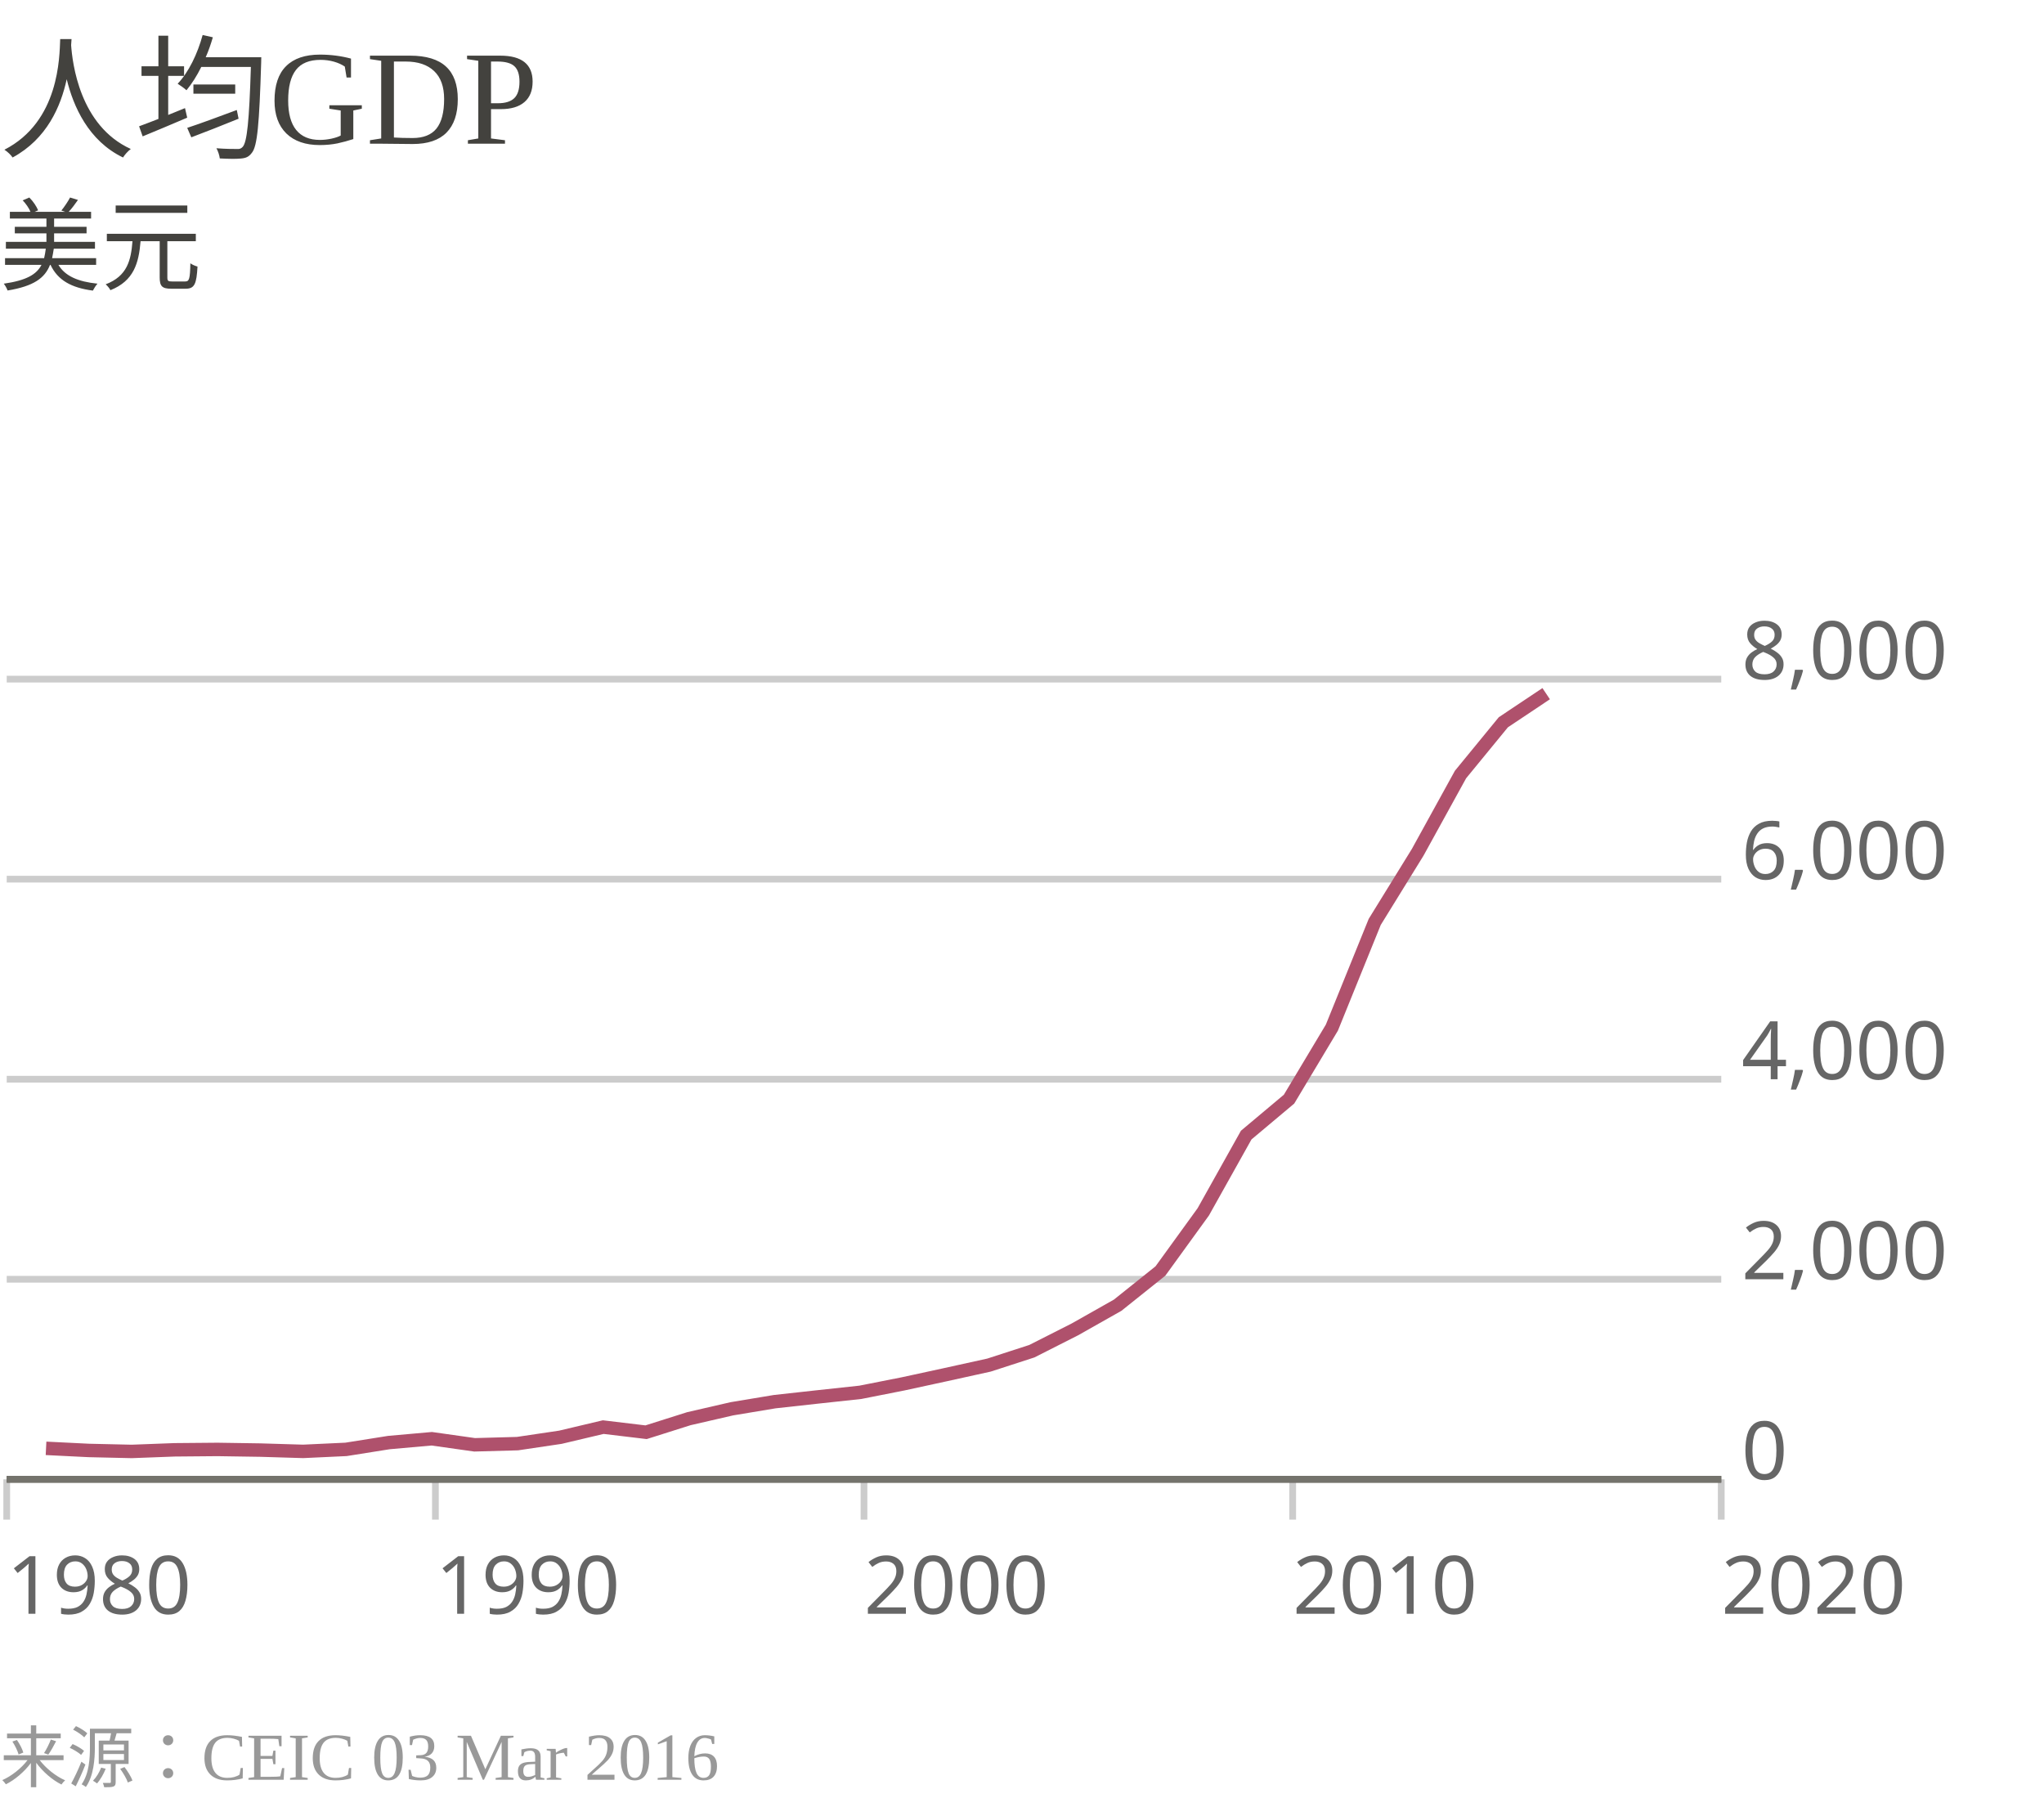
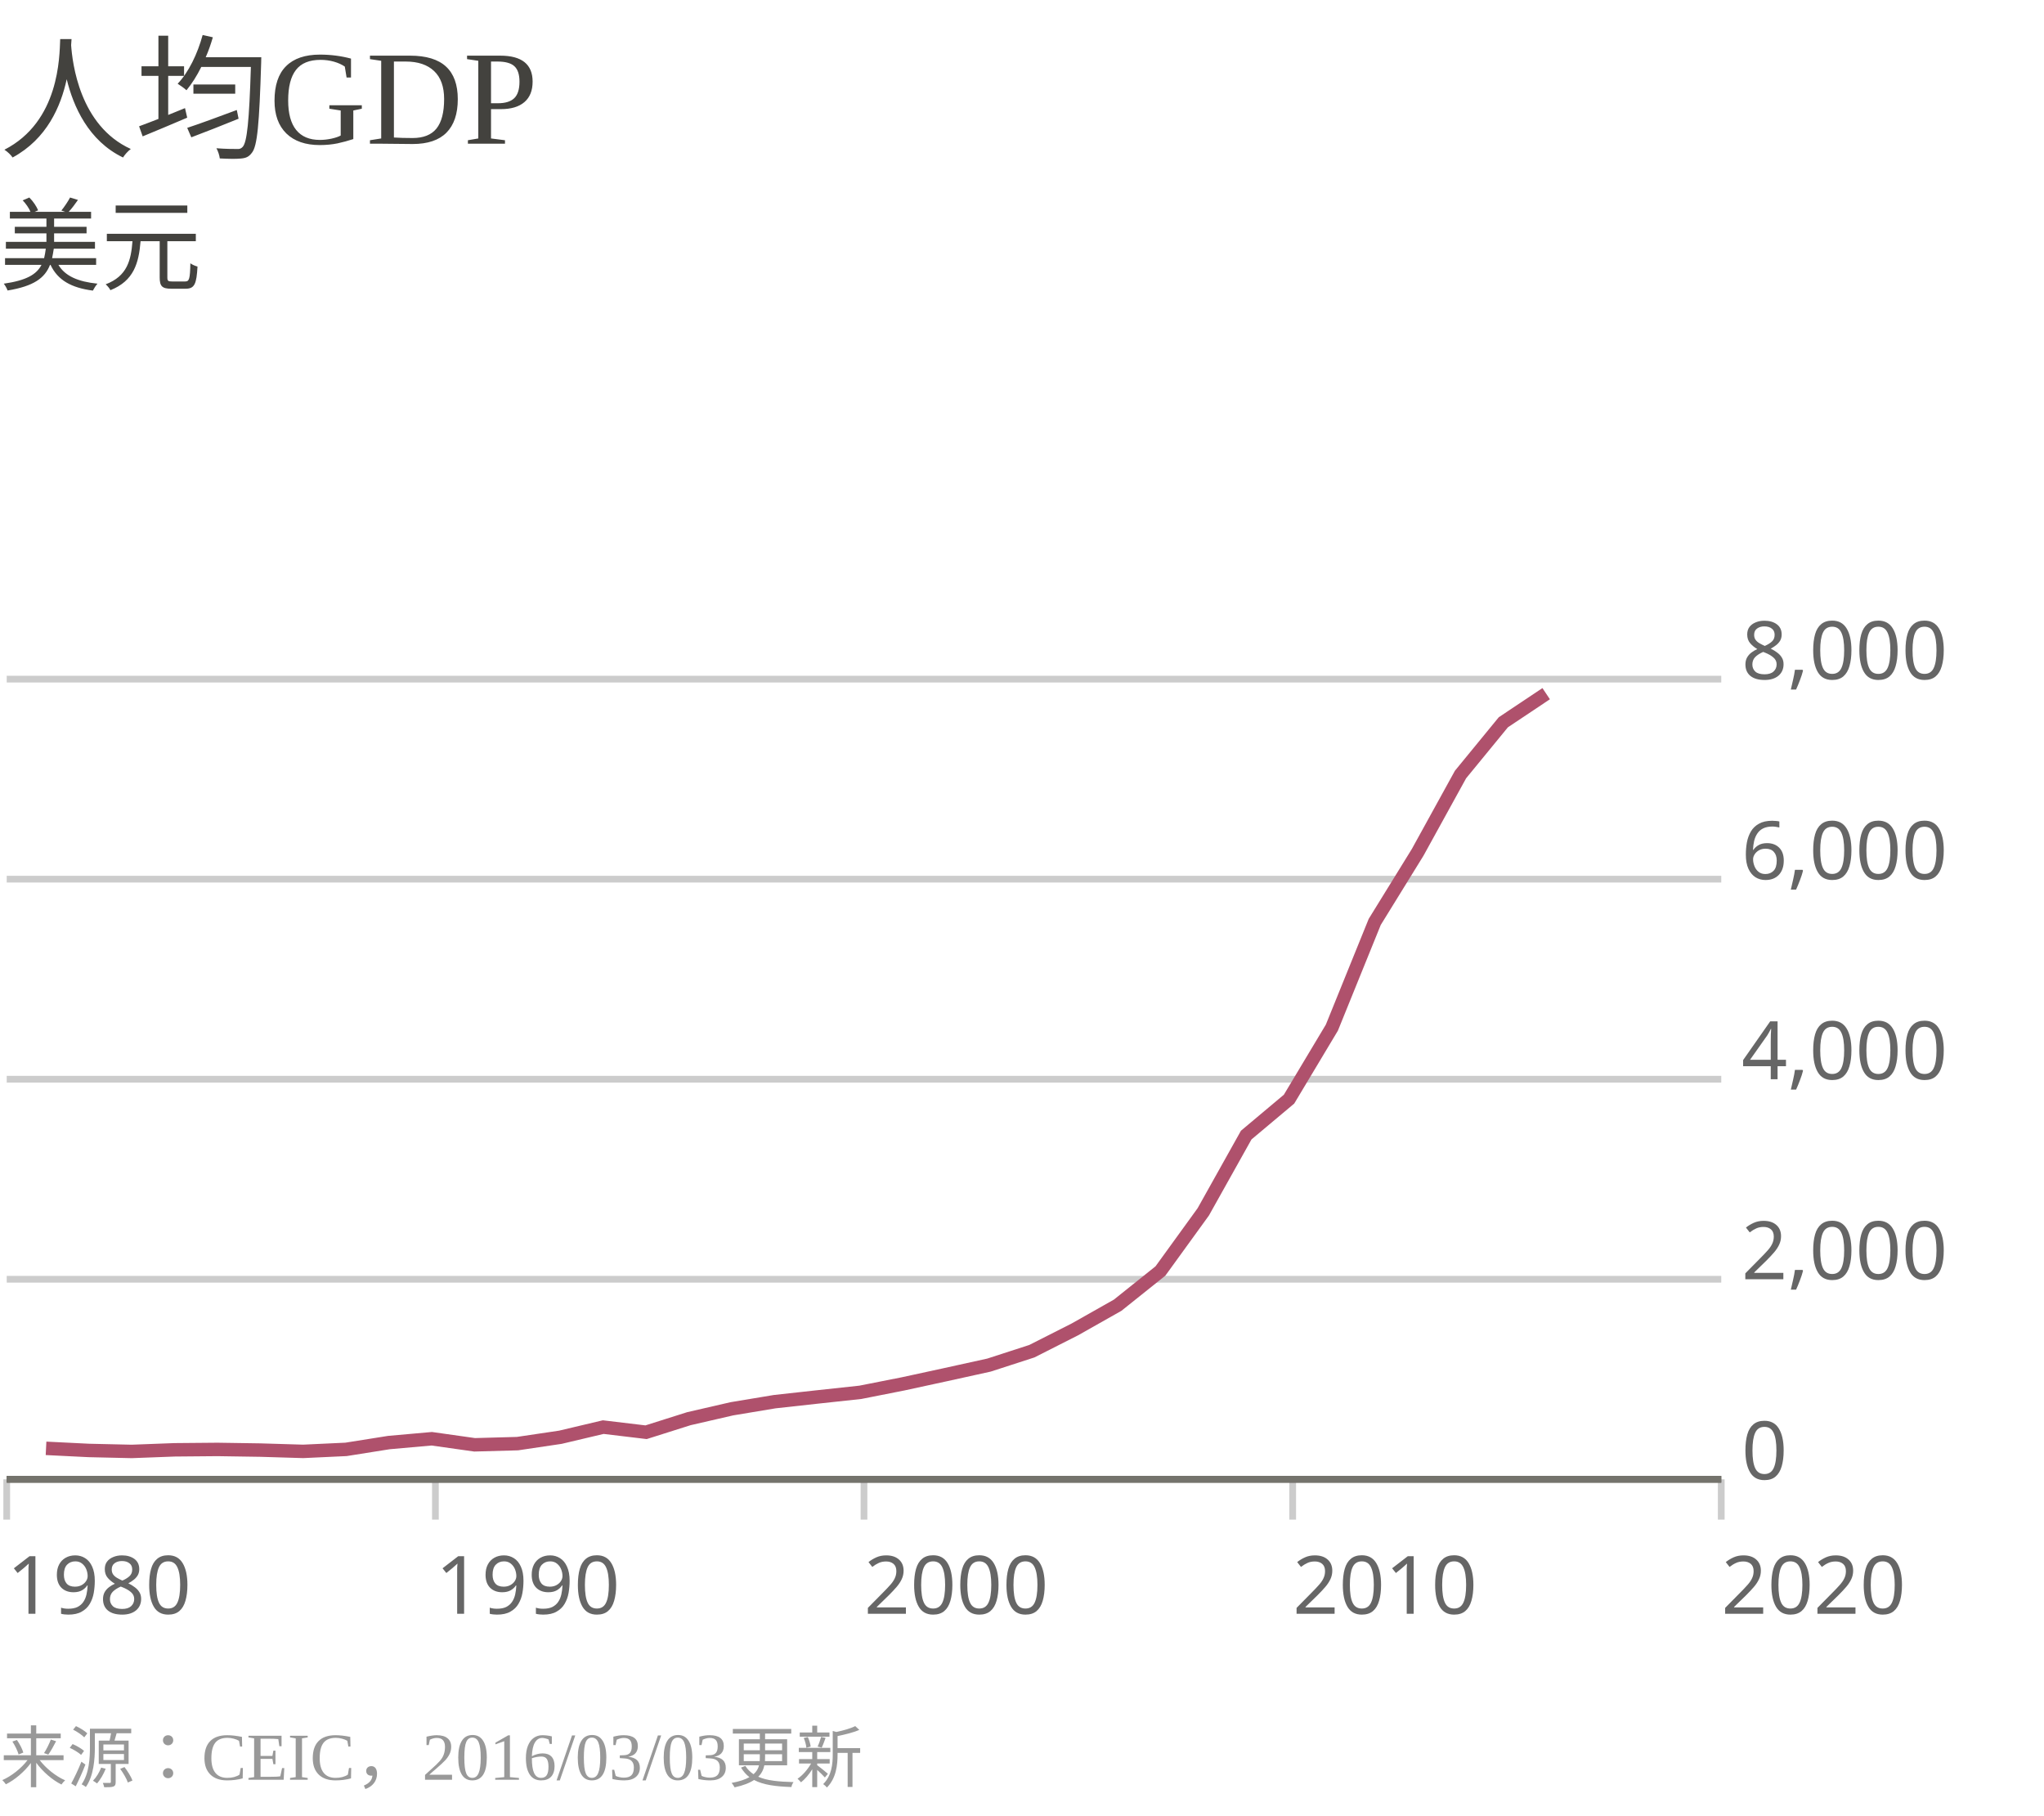
<svg xmlns="http://www.w3.org/2000/svg" viewBox="0 0 304 270">
  <text class="chart-title" fill="#43423e" font-size="20" y="22">人均GDP</text>
  <text class="chart-subtitle" fill="#43423e" font-size="15" y="42">美元</text>
-   <text class="chart-source" font-size="10" fill-opacity="0.4" y="265">来源：CEIC 03 Mar 2016</text>
+   <text class="chart-source" font-size="10" fill-opacity="0.4" y="265">来源：CEIC，2016/03/03更新</text>
  <g transform="translate(1,100)">
    <g transform="translate(0,120)" class="x axis">
      <g class="tick" style="" transform="translate(0,0)">
        <line y2="6" x2="0" fill="none" stroke="#000" stroke-opacity="0.2" />
        <text dy="0" style="" y="20" x="0" font-family="MetricWeb,sans-serif" fill-opacity="0.6" font-size="12" text-anchor="start">1980</text>
      </g>
      <g class="tick" style="" transform="translate(63.75873,0)">
        <line y2="6" x2="0" fill="none" stroke="#000" stroke-opacity="0.2" />
        <text dy="0" style="" y="20" x="0" font-family="MetricWeb,sans-serif" fill-opacity="0.6" font-size="12" text-anchor="start">1990</text>
      </g>
      <g class="tick" style="" transform="translate(127.5,0)">
        <line y2="6" x2="0" fill="none" stroke="#000" stroke-opacity="0.2" />
        <text dy="0" style="" y="20" x="0" font-family="MetricWeb,sans-serif" fill-opacity="0.6" font-size="12" text-anchor="start">2000</text>
      </g>
      <g class="tick" style="" transform="translate(191.2587,0)">
        <line y2="6" x2="0" fill="none" stroke="#000" stroke-opacity="0.2" />
        <text dy="0" style="" y="20" x="0" font-family="MetricWeb,sans-serif" fill-opacity="0.6" font-size="12" text-anchor="start">2010</text>
      </g>
      <g class="tick" style="" transform="translate(255,0)">
        <line y2="6" x2="0" fill="none" stroke="#000" stroke-opacity="0.2" />
        <text dy="0" style="" y="20" x="0" font-family="MetricWeb,sans-serif" fill-opacity="0.6" font-size="12" text-anchor="start">2020</text>
      </g>
      <path class="domain" d="M0,0V0H255V0" fill="none" stroke="#74736c" />
    </g>
    <g transform="translate(255,0)" class="y axis">
      <g class="tick" style="" transform="translate(0,120)">
        <line x2="-255" y2="0" fill="none" stroke="#000" stroke-opacity="0.2" />
        <text dy="0" style="text-anchor: start;" x="3" y="0" font-family="MetricWeb,sans-serif" fill-opacity="0.6" font-size="12">0</text>
      </g>
      <g class="tick" style="" transform="translate(0,90.25)">
        <line x2="-255" y2="0" fill="none" stroke="#000" stroke-opacity="0.2" />
        <text dy="0" style="text-anchor: start;" x="3" y="0" font-family="MetricWeb,sans-serif" fill-opacity="0.6" font-size="12">2,000</text>
      </g>
      <g class="tick" style="" transform="translate(0,60.5)">
        <line x2="-255" y2="0" fill="none" stroke="#000" stroke-opacity="0.2" />
        <text dy="0" style="text-anchor: start;" x="3" y="0" font-family="MetricWeb,sans-serif" fill-opacity="0.6" font-size="12">4,000</text>
      </g>
      <g class="tick" style="" transform="translate(0,30.75)">
        <line x2="-255" y2="0" fill="none" stroke="#000" stroke-opacity="0.2" />
        <text dy="0" style="text-anchor: start;" x="3" y="0" font-family="MetricWeb,sans-serif" fill-opacity="0.6" font-size="12">6,000</text>
      </g>
      <g class="tick" style="" transform="translate(0,1)">
        <line x2="-255" y2="0" fill="none" stroke="#000" stroke-opacity="0.2" />
        <text dy="0" style="text-anchor: start;" x="3" y="0" font-family="MetricWeb,sans-serif" fill-opacity="0.6" font-size="12">8,000</text>
      </g>
      <path class="domain" d="M-255,1H0V120H-255" fill="none" stroke="#000" stroke-opacity="0" />
      <line class="highlight-line" x1="0" x2="-255" y1="120" y2="120" fill="none" stroke="#74736c" />
    </g>
    <g>
      <path d="M5.847,115.395L12.218,115.71L18.588,115.855L24.959,115.615L31.347,115.559L37.718,115.655L44.088,115.847L50.459,115.55L56.847,114.535L63.218,113.97L69.588,114.87L75.959,114.695L82.347,113.746L88.718,112.238L95.088,113L101.459,110.984L107.847,109.514L114.218,108.454L120.588,107.752L126.959,107.064L133.347,105.801L139.718,104.419L146.088,103.016L152.459,100.951L158.847,97.715L165.218,94.115L171.588,89.022L177.959,80.227L184.347,68.808L190.718,63.462L197.088,52.827L203.459,37.107L209.847,26.757L216.218,15.188L222.588,7.415L228.959,3.162" stroke-width="2" fill="none" stroke="#af516c" />
    </g>
  </g>
</svg>
